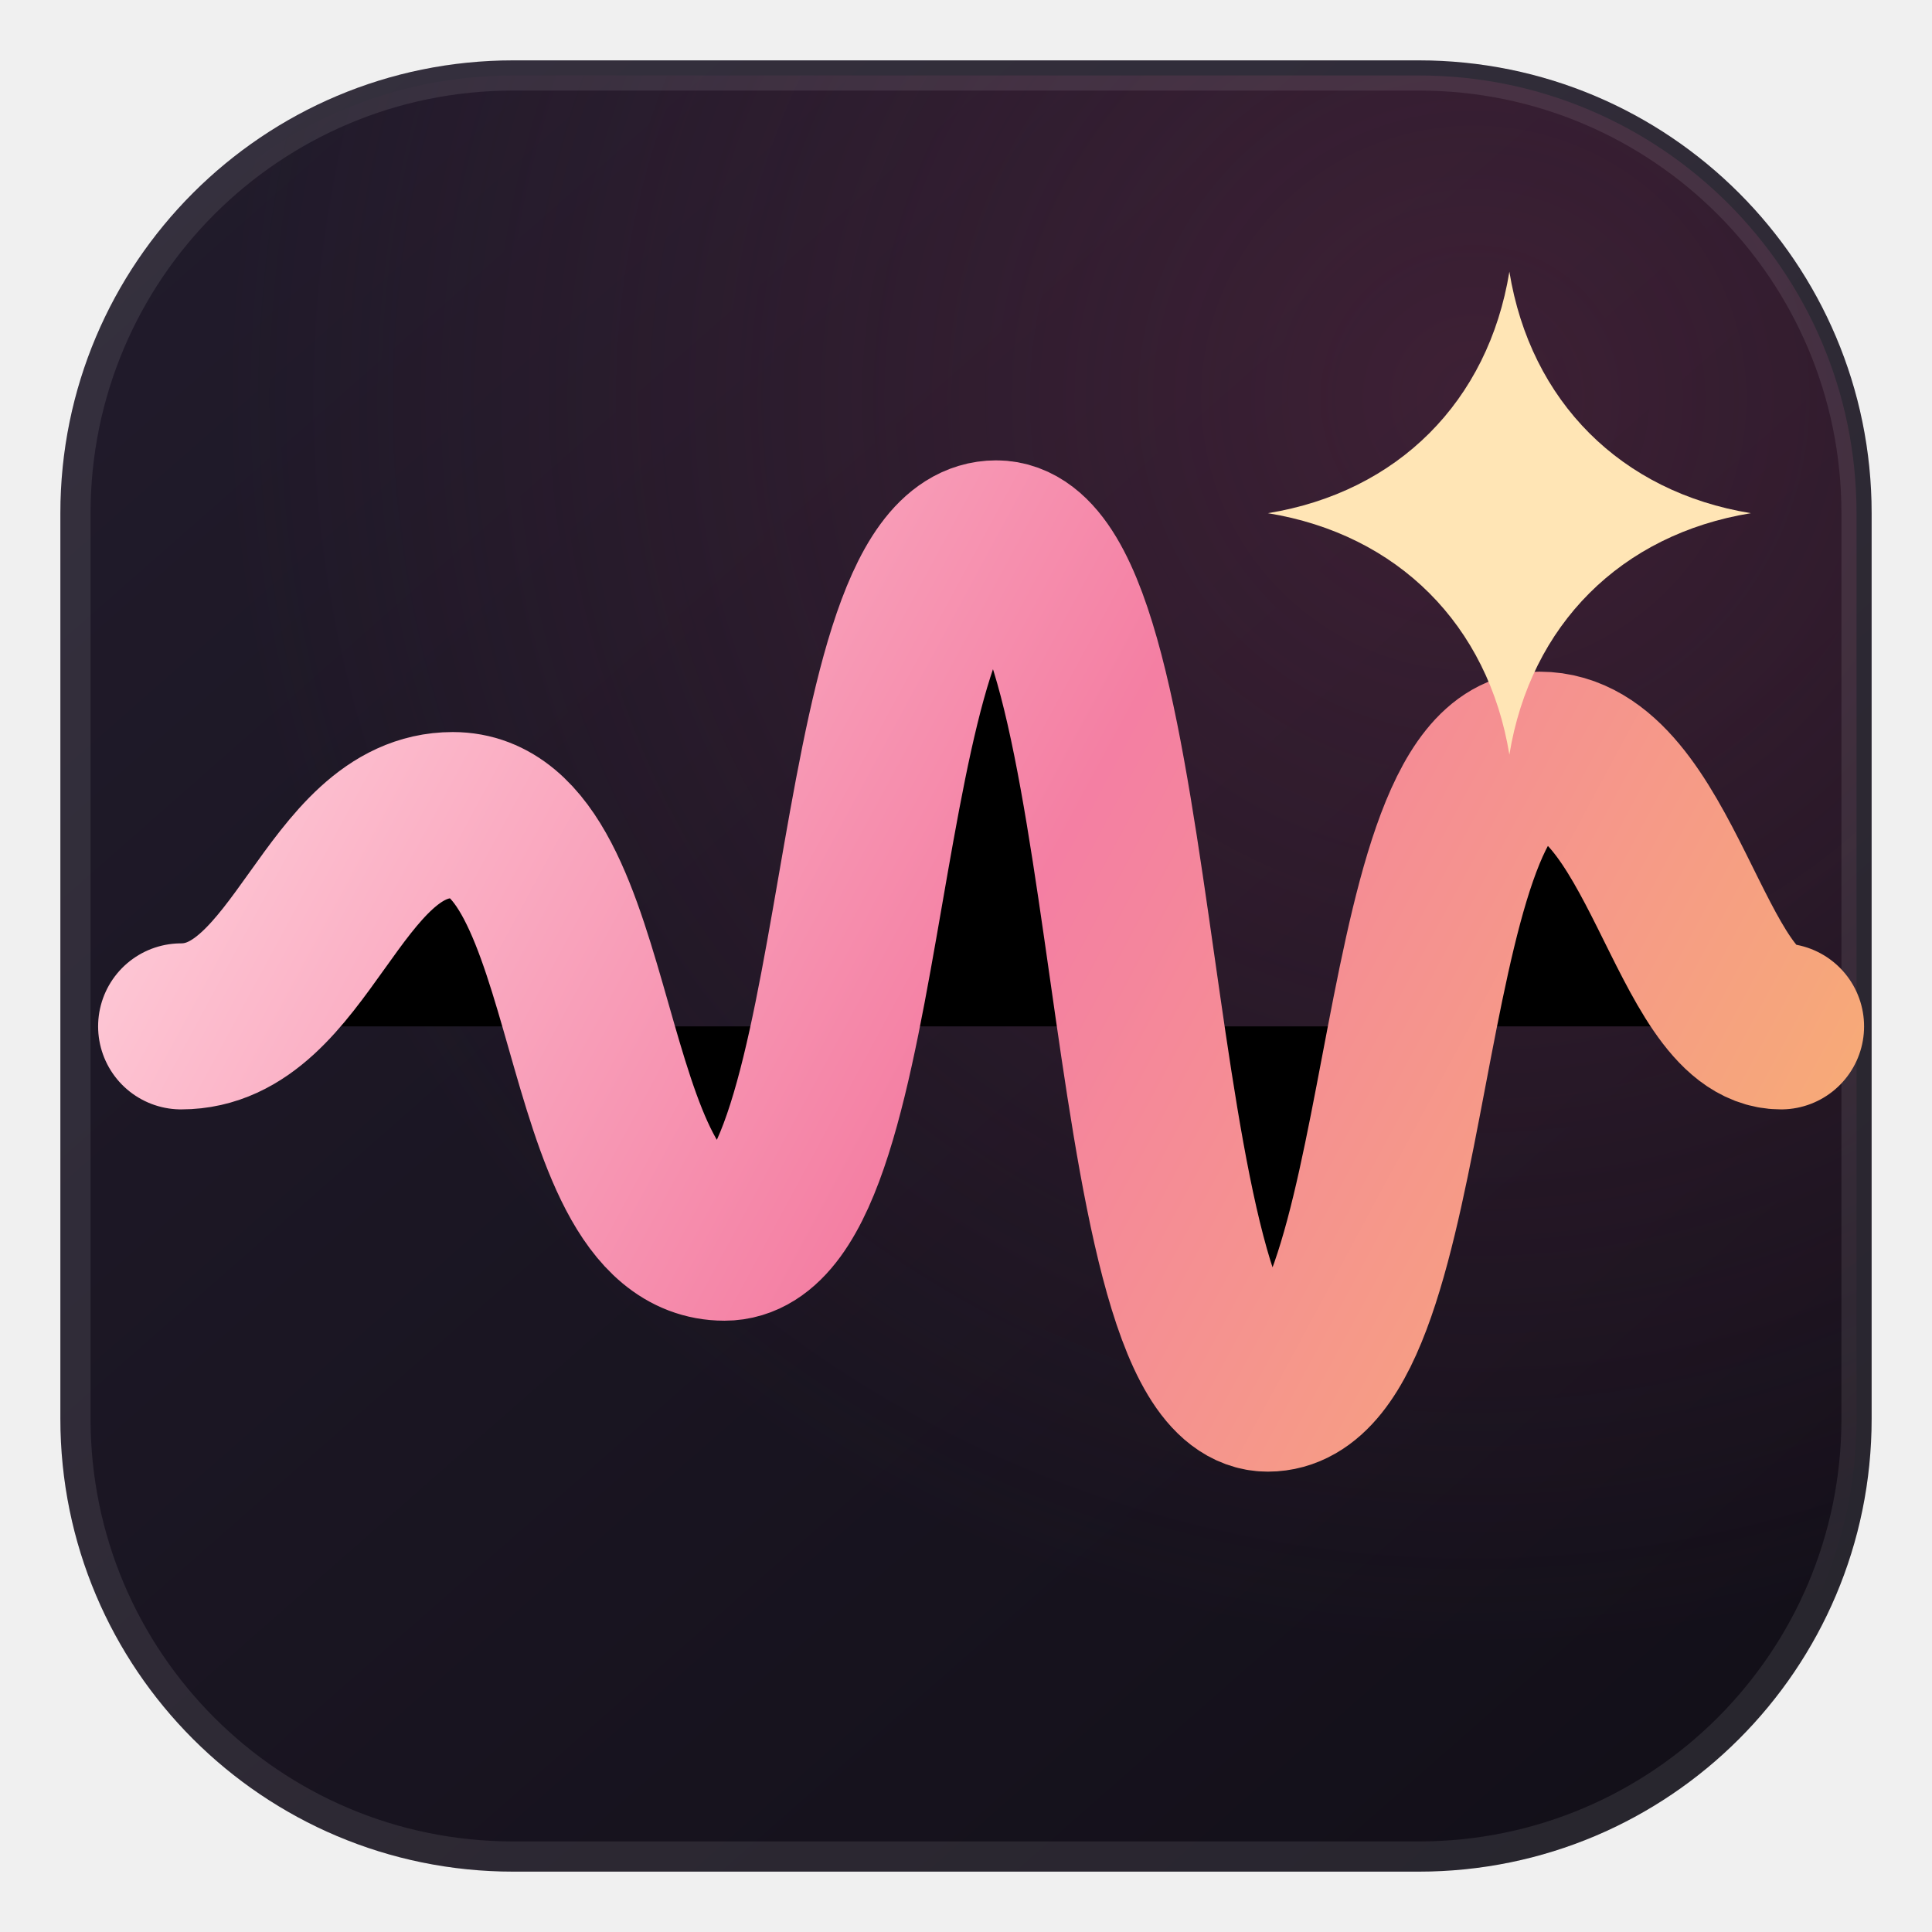
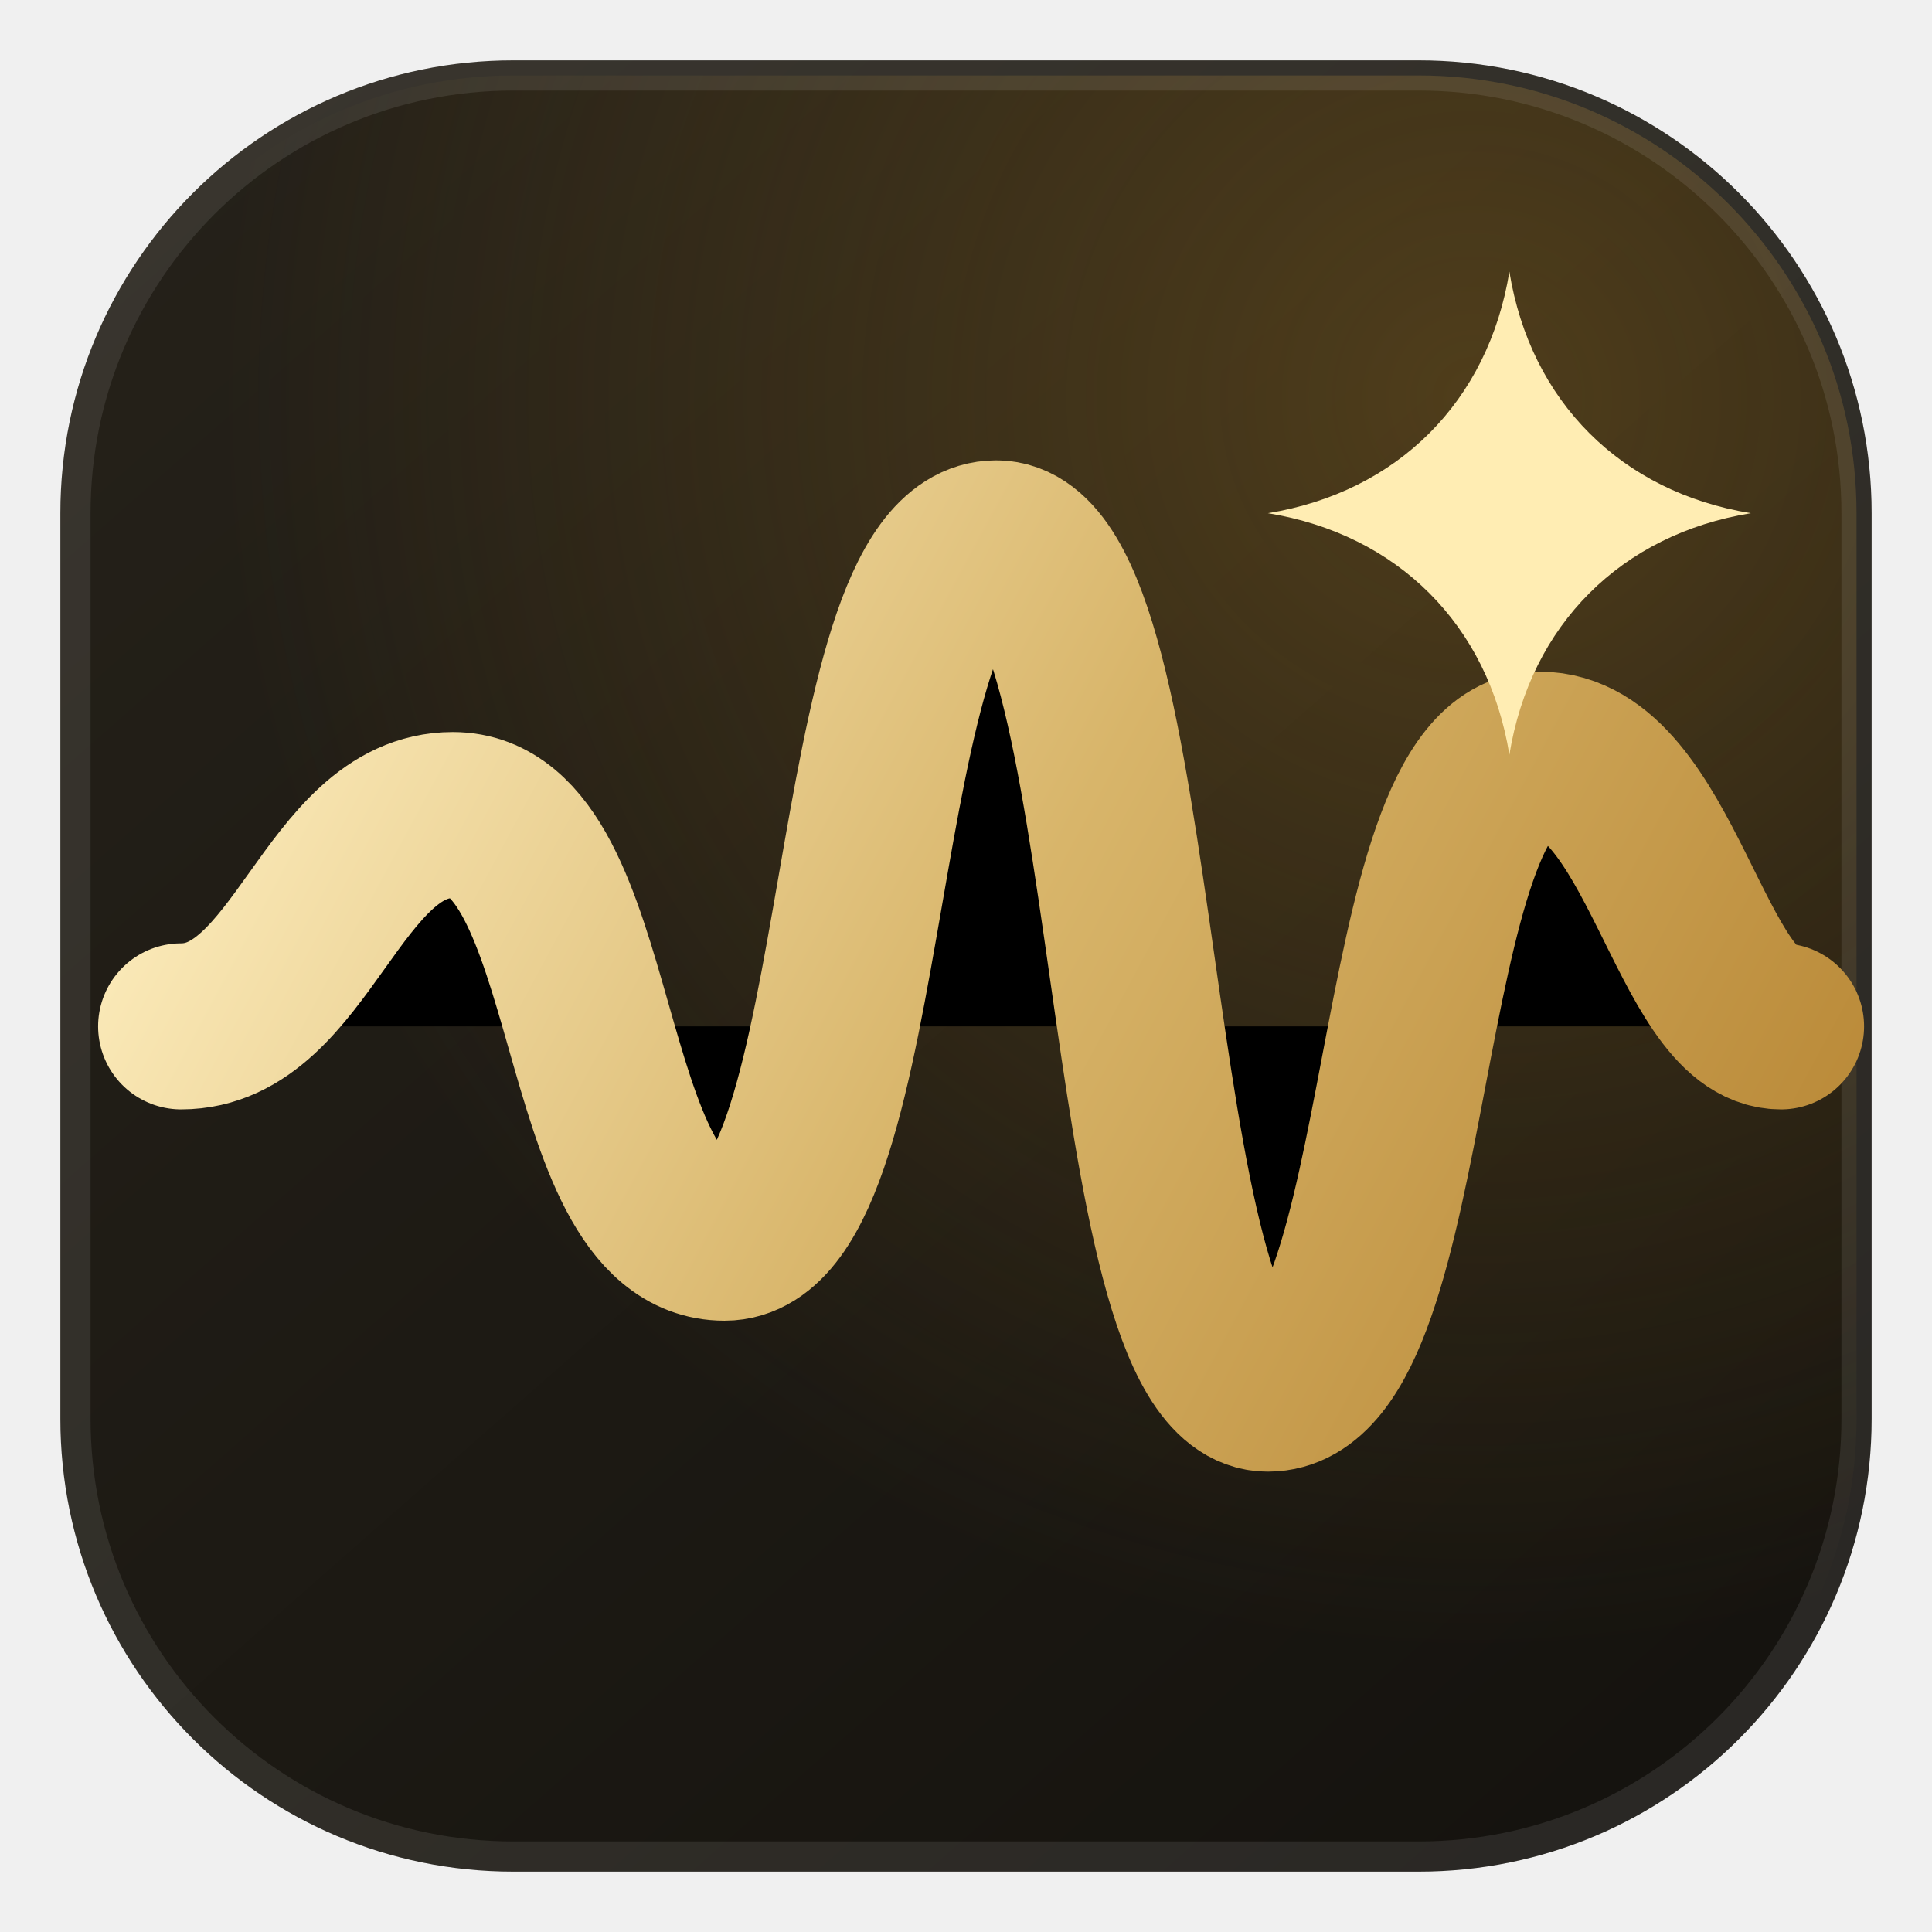
<svg xmlns="http://www.w3.org/2000/svg" width="512" height="512" viewBox="0 0 64 64" role="img" aria-labelledby="title description">
  <defs>
    <linearGradient id="tile" x1="7" y1="4" x2="58" y2="62" gradientUnits="userSpaceOnUse">
-       <stop stop-color="#211B2B" />
-       <stop offset="1" stop-color="#120F18" />
+       <stop stop-color="#252119" />
+       <stop offset="1" stop-color="#14120E" />
    </linearGradient>
    <radialGradient id="warmth" cx="0" cy="0" r="1" gradientTransform="translate(49 13) rotate(132) scale(42)" gradientUnits="userSpaceOnUse">
-       <stop stop-color="#6A2D4C" stop-opacity="0.44" />
-       <stop offset="1" stop-color="#6A2D4C" stop-opacity="0" />
+       <stop stop-color="#8F6A24" stop-opacity="0.44" />
+       <stop offset="1" stop-color="#8F6A24" stop-opacity="0" />
    </radialGradient>
    <linearGradient id="voice" x1="7" y1="18" x2="59" y2="46" gradientUnits="userSpaceOnUse">
-       <stop stop-color="#FFD0DB" />
-       <stop offset="0.5" stop-color="#F47FA3" />
-       <stop offset="1" stop-color="#F7AE73" />
+       <stop stop-color="#FFF0C2" />
+       <stop offset="0.5" stop-color="#D8B56A" />
+       <stop offset="1" stop-color="#B88735" />
    </linearGradient>
  </defs>
  <rect x="2" y="2" width="60" height="60" rx="15" fill="url(#tile)" />
  <rect x="2.5" y="2.5" width="59" height="59" rx="14.5" fill="url(#warmth)" stroke="#FFFFFF" stroke-opacity="0.09" />
  <path d="M6 34c4 0 5-7 9-7 5 0 4 14 9 14 5 0 4-23 9-23s4 28 9 28 4-21 9-21c4 0 5 9 8 9" stroke="url(#voice)" stroke-width="5.5" stroke-linecap="round" stroke-linejoin="round" />
-   <path d="M50 9c.7 4.3 3.7 7.3 8 8-4.3.7-7.3 3.7-8 8-.7-4.3-3.7-7.3-8-8 4.3-.7 7.3-3.7 8-8Z" fill="#FFE5B5" />
+   <path d="M50 9c.7 4.3 3.7 7.3 8 8-4.3.7-7.3 3.7-8 8-.7-4.3-3.7-7.3-8-8 4.3-.7 7.3-3.7 8-8Z" fill="#FFEDB3" />
</svg>
